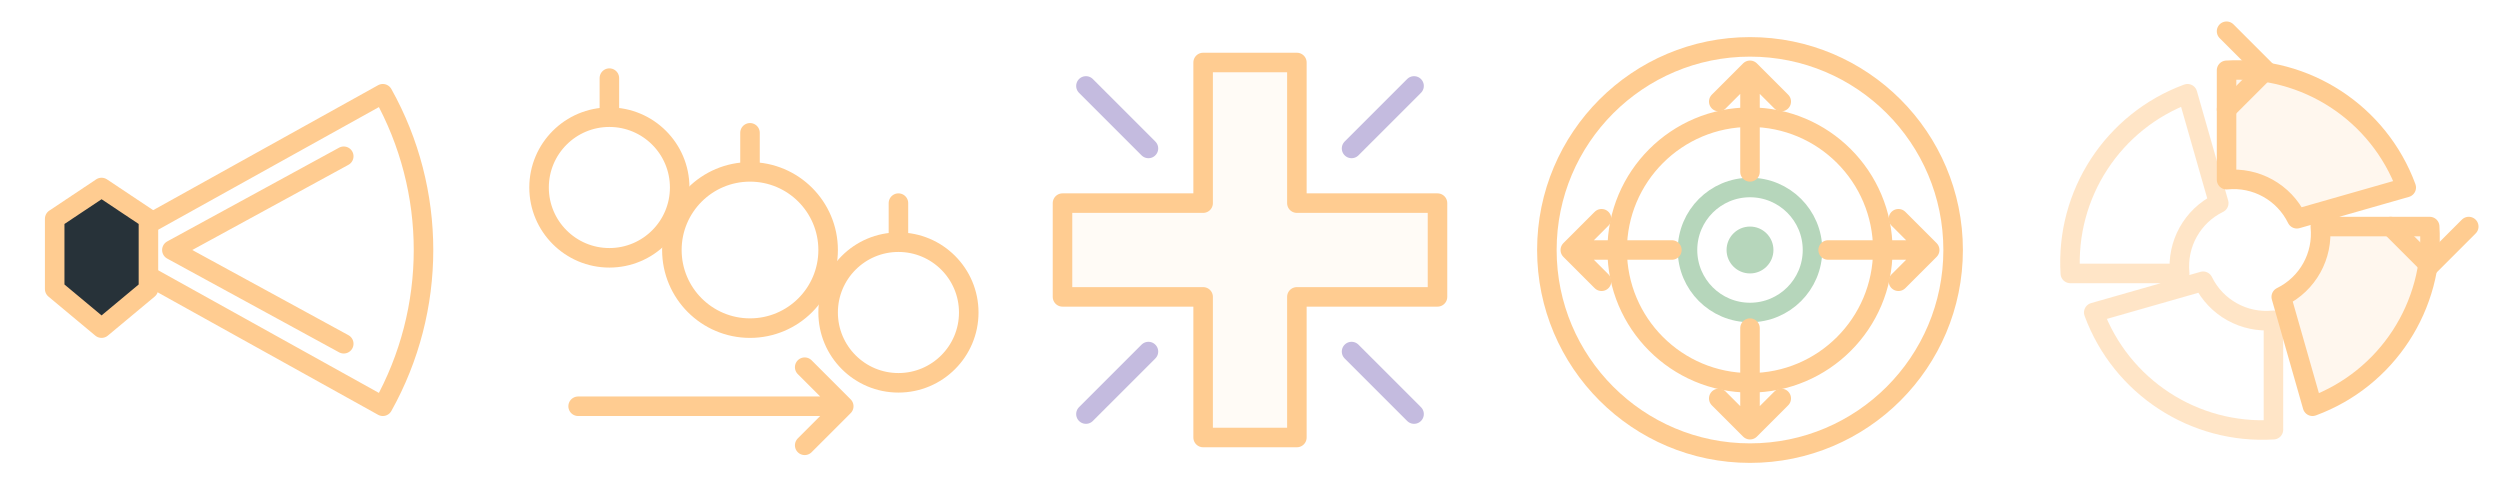
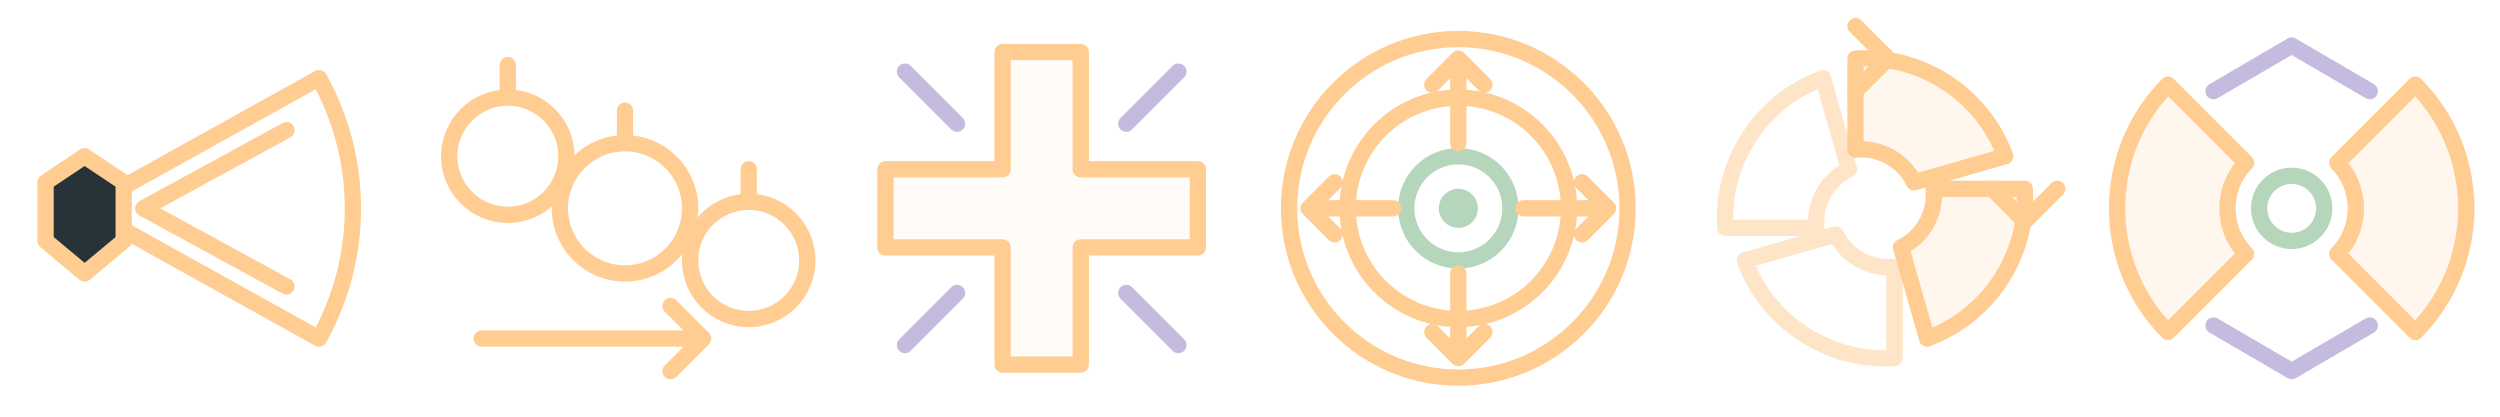
- <svg xmlns="http://www.w3.org/2000/svg" width="320" height="64" viewBox="0 0 320 64">
+ <svg xmlns="http://www.w3.org/2000/svg" width="384" height="64" viewBox="0 0 384 64">
  <g fill="none" stroke="#ffcc91" stroke-width="2.5" stroke-linecap="round" stroke-linejoin="round">
    <path d="M13 32L49 12A41 41 0 0 1 49 52ZM22 32L44 20M22 32L44 44" />
    <path d="M13 24L7 28V37L13 42L19 37V28Z" fill="#273239" />
    <g transform="translate(64)">
      <circle cx="14" cy="24" r="9" />
      <circle cx="32" cy="32" r="10" />
      <circle cx="51" cy="40" r="9" />
      <path d="M14 10V14M32 17V21M51 26V30M10 52H44L39 47M44 52L39 57" />
    </g>
    <g transform="translate(128)">
      <path d="M8 26H26V8H38V26H56V38H38V56H26V38H8Z" fill="#ffcc91" fill-opacity=".08" />
      <path d="M11 11L19 19M53 11L45 19M11 53L19 45M53 53L45 45" stroke="#c4bbdf" />
    </g>
    <g transform="translate(192)">
      <circle cx="32" cy="32" r="26" />
      <circle cx="32" cy="32" r="17" />
      <circle cx="32" cy="32" r="8" stroke="#b6d6bb" />
      <path d="M32 22V9M28 13L32 9L36 13M42 32H55M51 28L55 32L51 36M32 42V55M28 51L32 55L36 51M22 32H9M13 28L9 32L13 36" />
      <circle cx="32" cy="32" r="3" fill="#b6d6bb" stroke="none" />
    </g>
    <g transform="translate(256)">
      <path d="M29 9A23 23 0 0 1 52 24L38 28A9 9 0 0 0 29 23ZM55 29A23 23 0 0 1 40 52L36 38A9 9 0 0 0 41 29Z" fill="#ffcc91" fill-opacity=".15" />
      <path d="M35 55A23 23 0 0 1 12 40L26 36A9 9 0 0 0 35 41ZM9 35A23 23 0 0 1 24 12L28 26A9 9 0 0 0 23 35Z" stroke-opacity=".5" />
      <path d="M29 4L34 9L29 14M60 29L55 34L50 29" />
    </g>
+     <g transform="translate(320)">
+       <path d="M39 25L51 13A27 27 0 0 1 51 51L39 39A10 10 0 0 0 39 25ZM25 25L13 13A27 27 0 0 0 13 51L25 39A10 10 0 0 1 25 25Z" fill="#ffcc91" fill-opacity=".15" />
+       <path d="M20 14L32 7L44 14M20 50L32 57L44 50" stroke="#c4bbdf" />
+       <circle cx="32" cy="32" r="5" stroke="#b6d6bb" />
+     </g>
  </g>
</svg>
